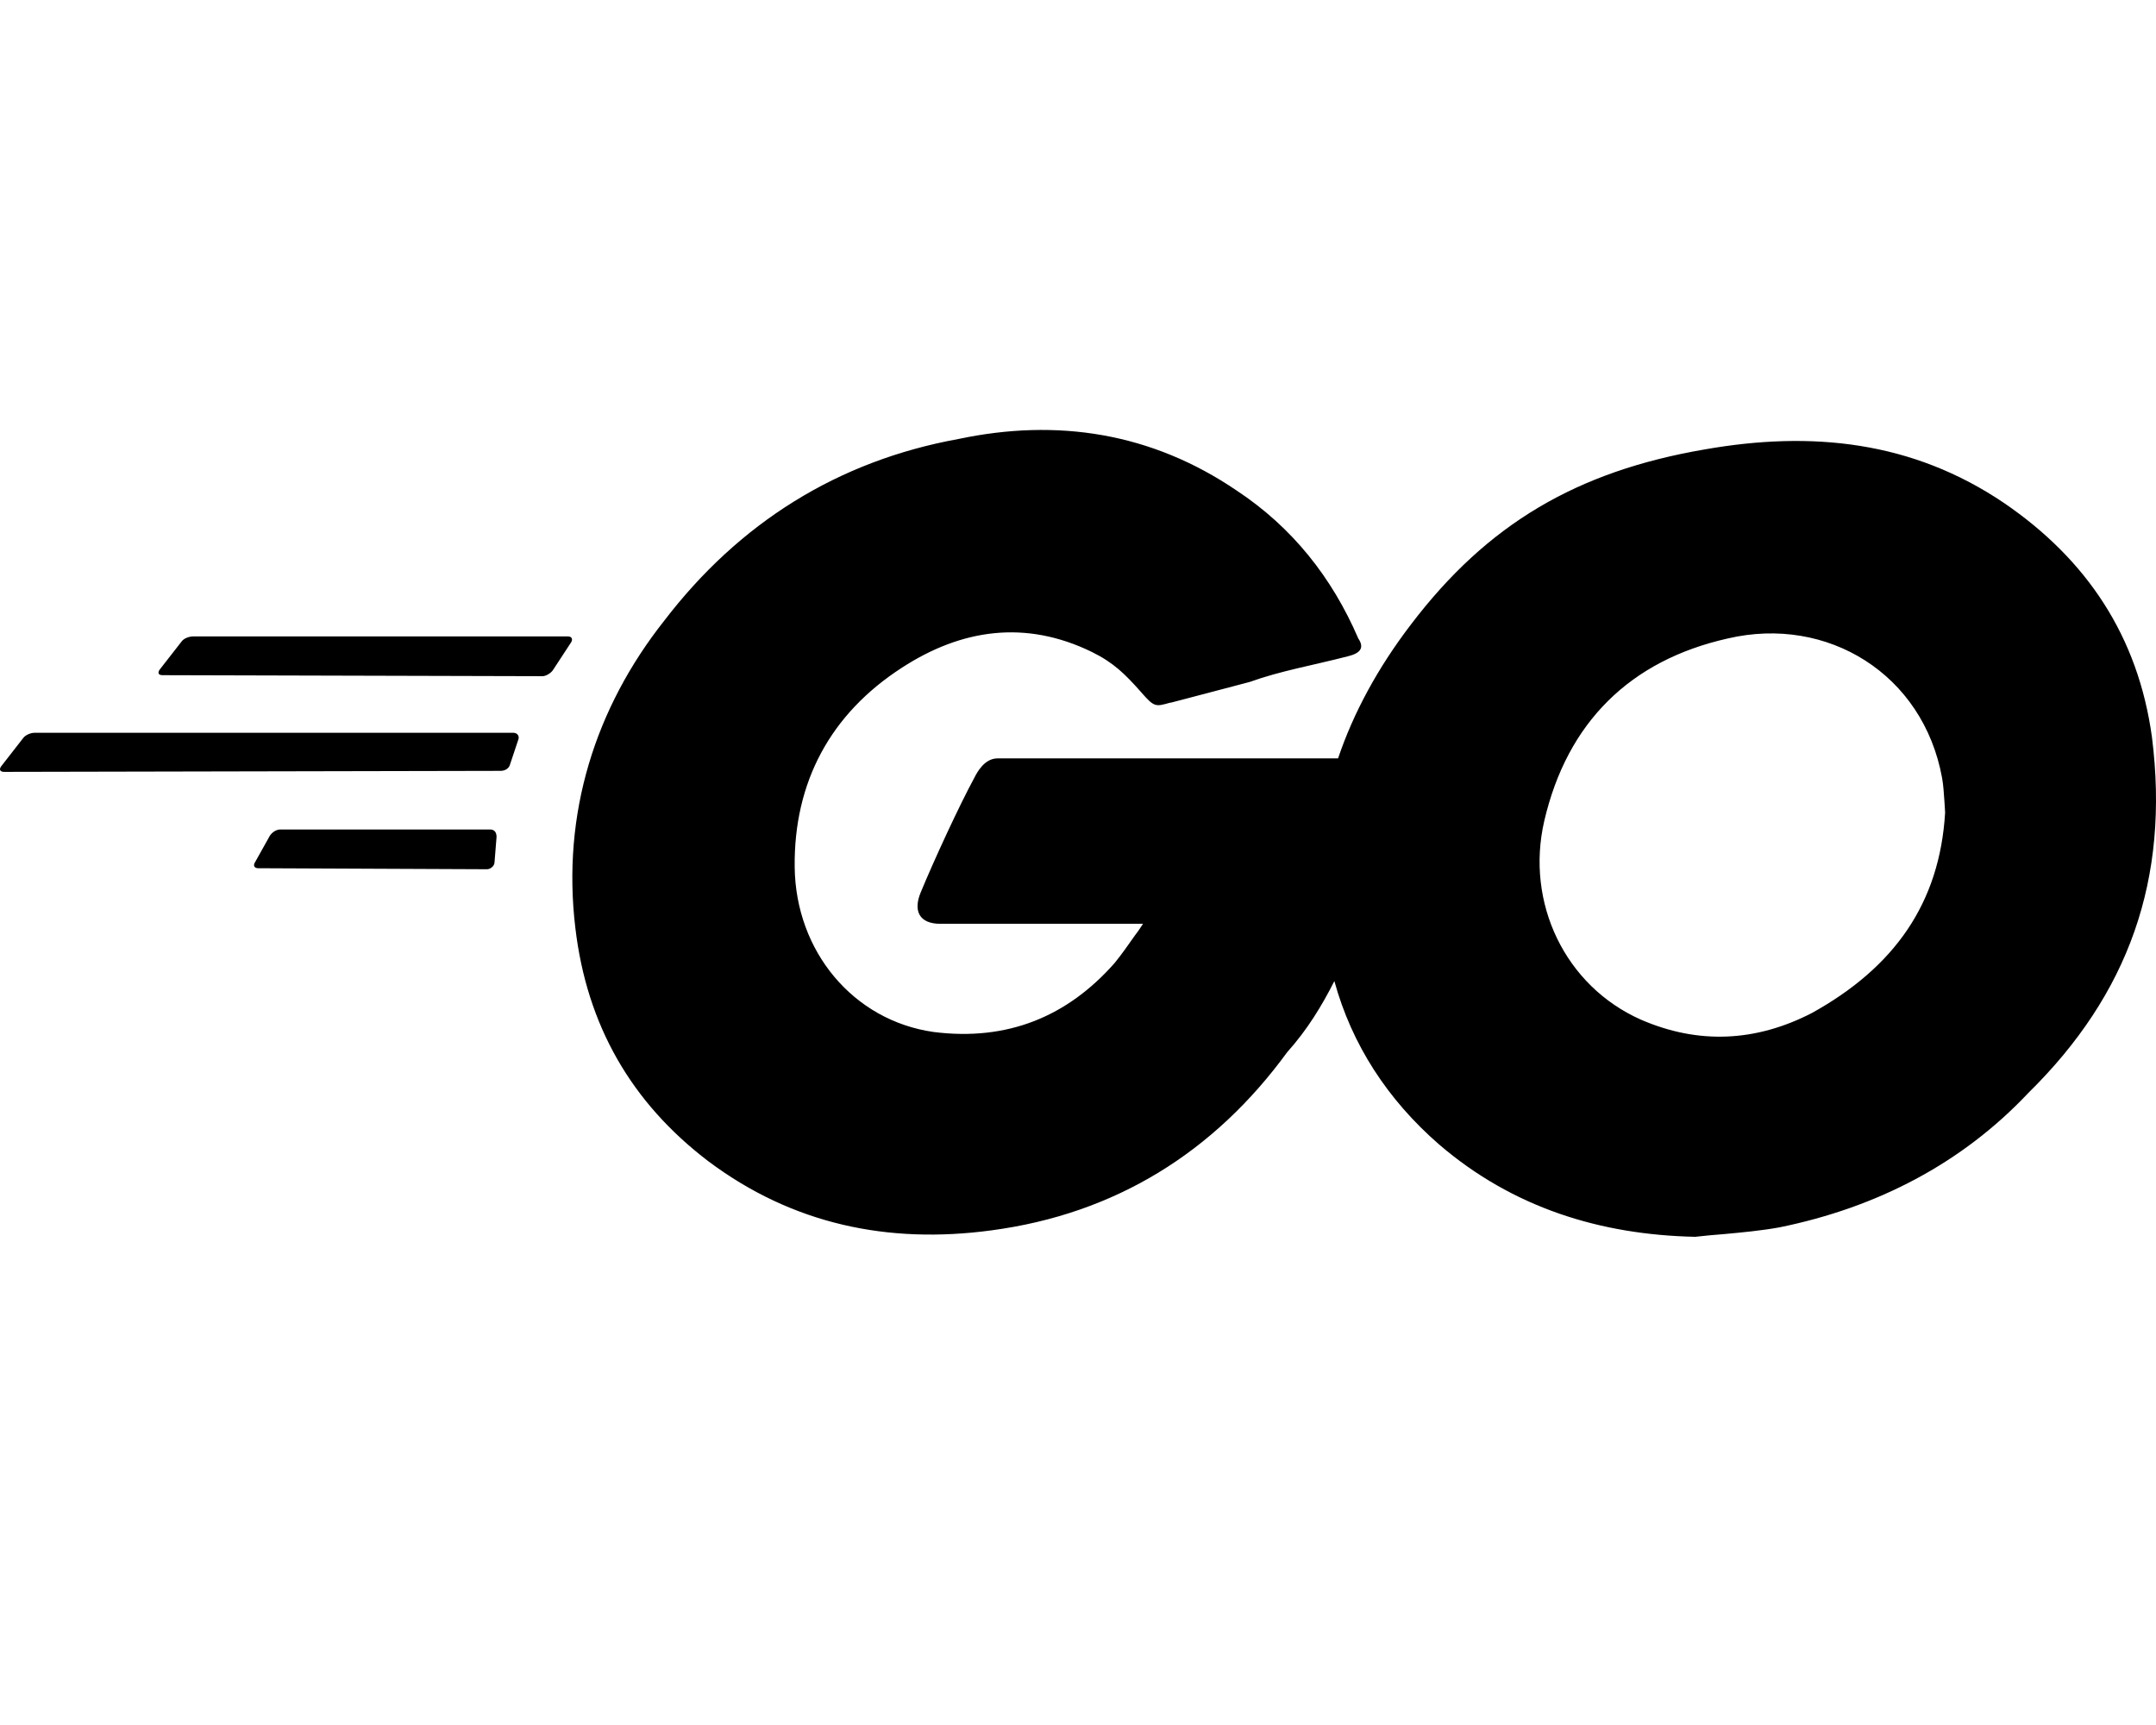
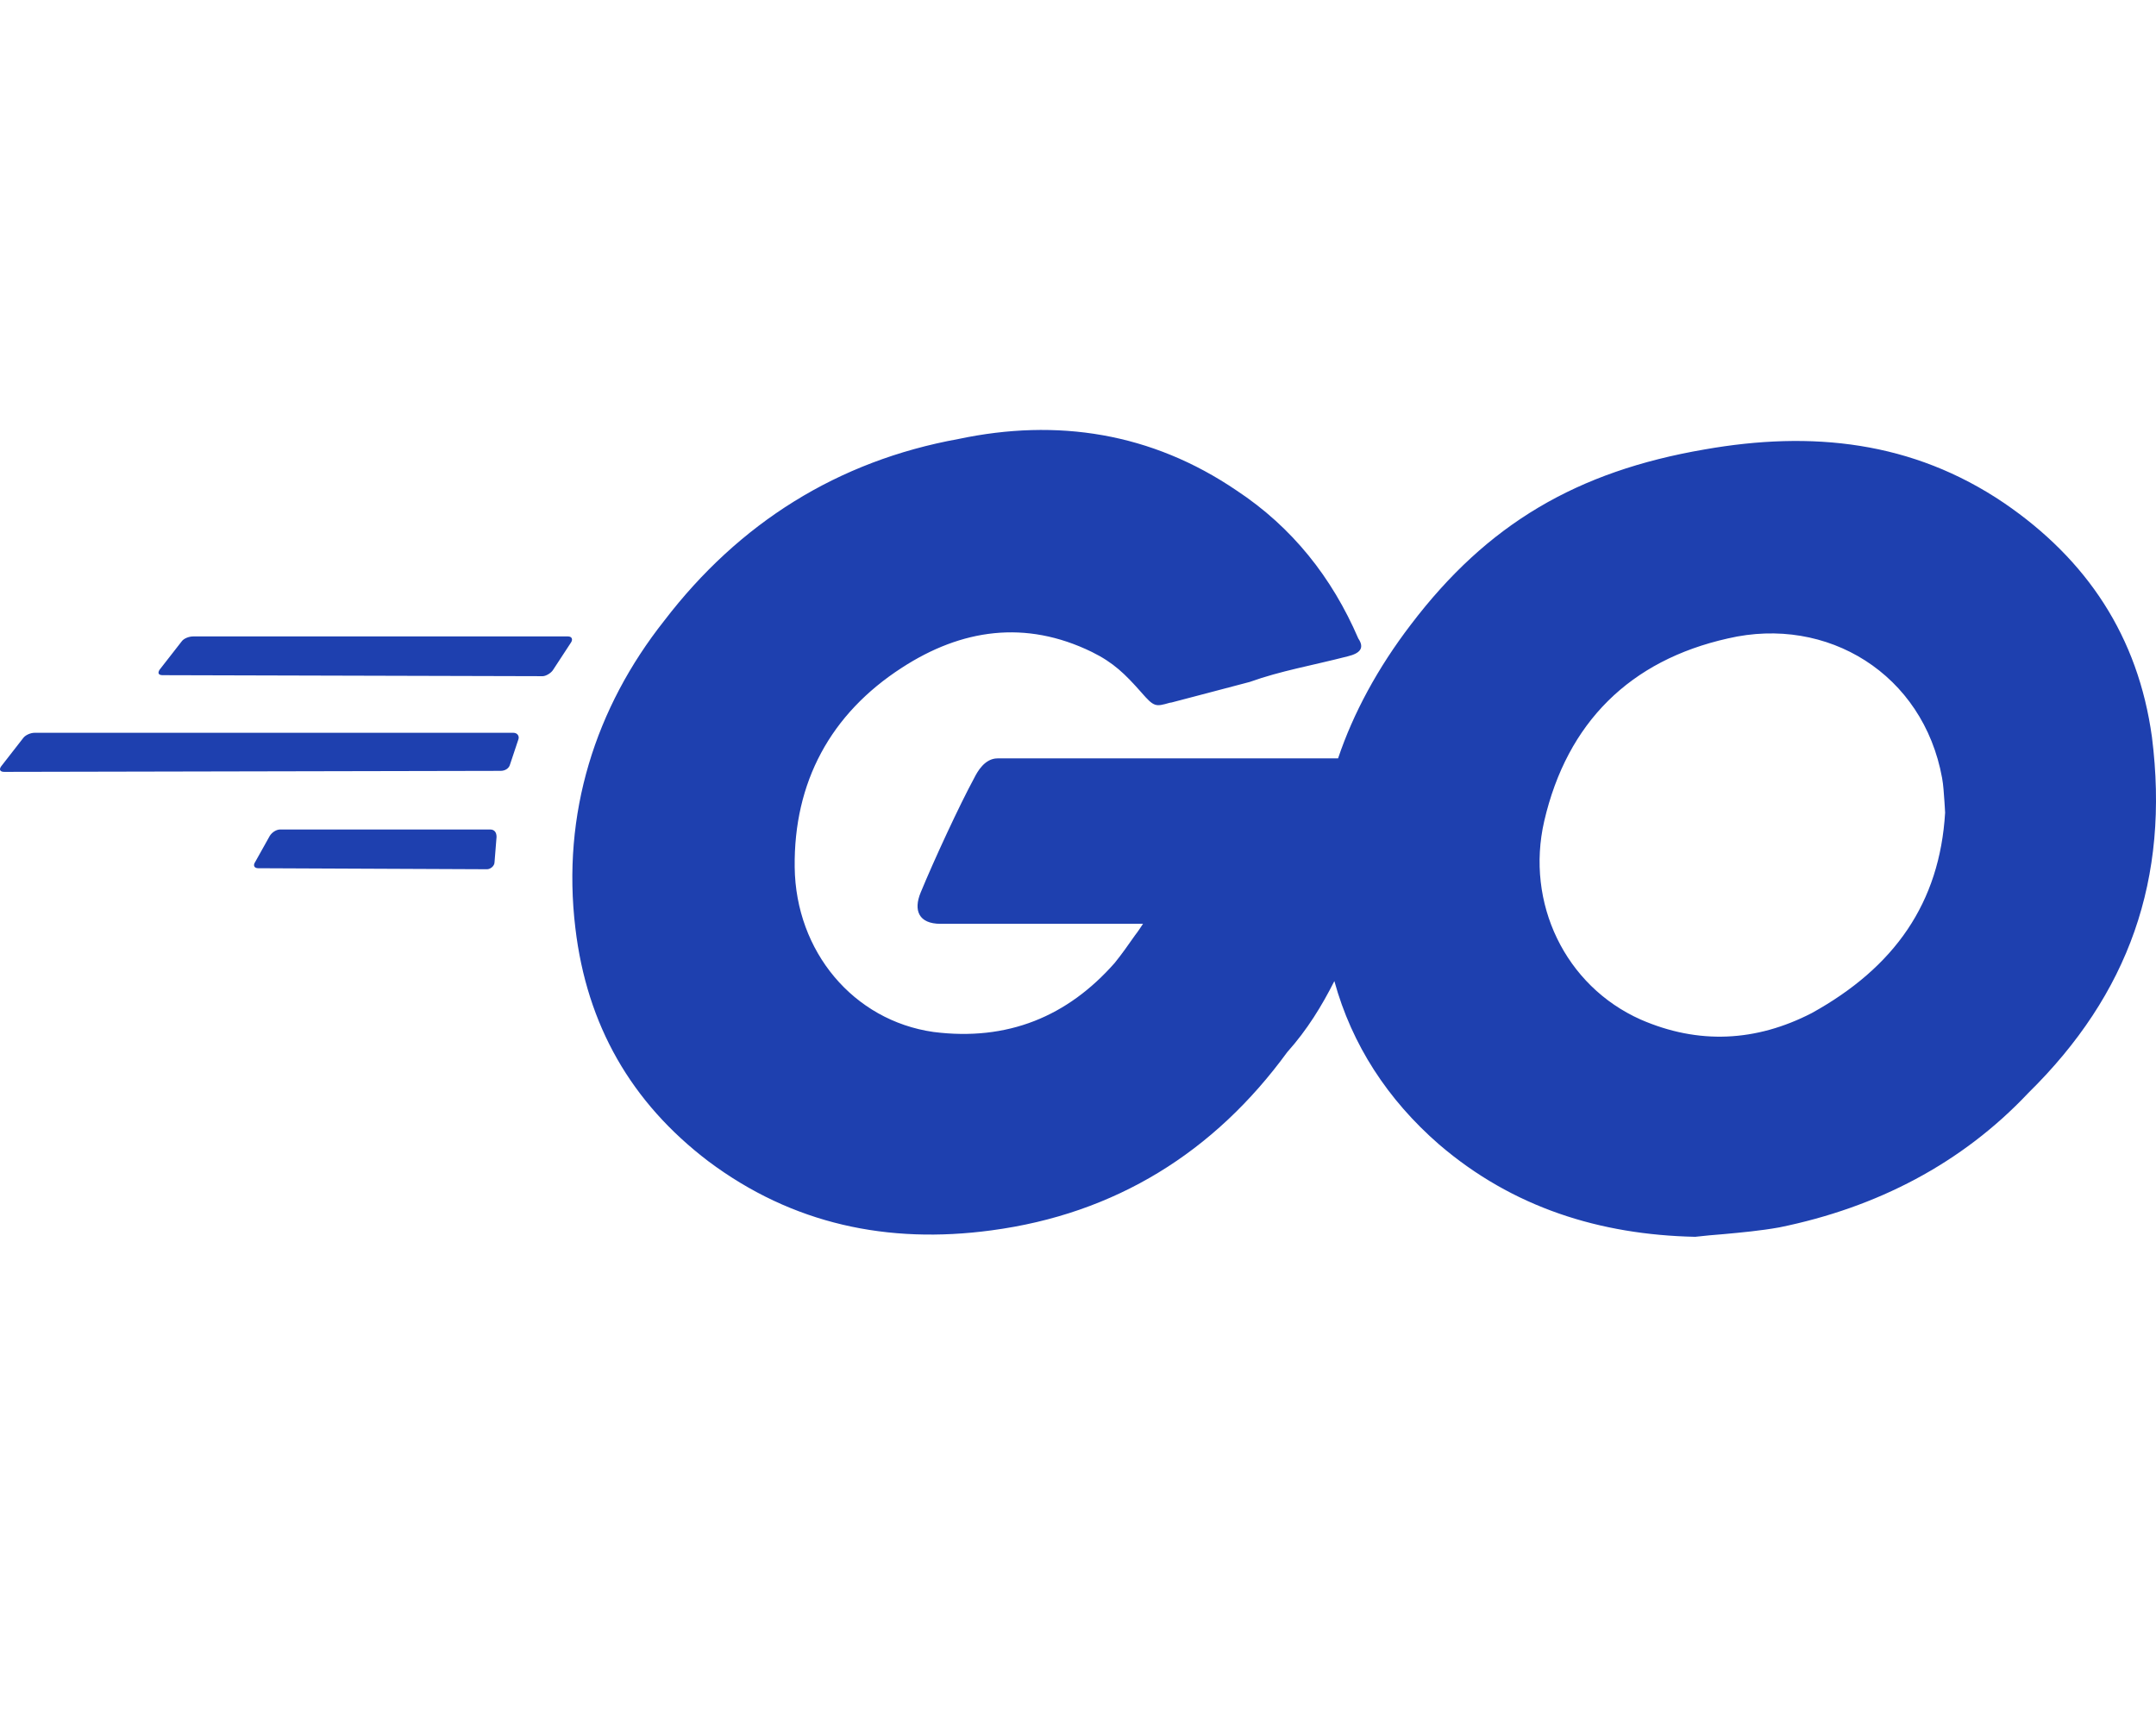
- <svg xmlns="http://www.w3.org/2000/svg" viewBox="0 0 640 512">
+ <svg xmlns="http://www.w3.org/2000/svg" viewBox="0 0 640 512" fill="#1e40af" style="background-color:new 0 0 0 225;">
  <path d="M400.1 194.8C389.2 197.6 380.2 199.1 371 202.4C363.7 204.3 356.3 206.3 347.8 208.5L347.2 208.6C343 209.8 342.6 209.9 338.7 205.4C334 200.1 330.6 196.7 324.1 193.5C304.4 183.9 285.4 186.7 267.7 198.2C246.5 211.9 235.6 232.2 235.9 257.4C236.2 282.4 253.3 302.9 277.1 306.3C299.1 309.1 316.9 301.7 330.9 285.8C333 283.2 334.9 280.5 337 277.5V277.5L337 277.5C337.8 276.5 338.5 275.4 339.3 274.2H279.2C272.7 274.2 271.1 270.2 273.3 264.9C277.3 255.2 284.8 239 289.2 230.9C290.1 229.1 292.3 225.1 296.1 225.1H397.2C401.7 211.7 409 198.2 418.8 185.4C441.5 155.5 468.1 139.9 506 133.4C537.8 127.8 567.7 130.9 594.9 149.3C619.5 166.1 634.7 188.9 638.8 218.8C644.1 260.9 631.9 295.1 602.1 324.4C582.4 345.3 557.2 358.4 528.2 364.3C522.6 365.3 517.1 365.8 511.7 366.3C508.8 366.5 506 366.8 503.2 367.1C474.9 366.5 449 358.4 427.2 339.7C411.9 326.4 401.3 310.1 396.1 291.2C392.4 298.5 388.1 305.6 382.1 312.3C360.5 341.9 331.2 360.3 294.2 365.2C263.6 369.3 235.3 363.4 210.3 344.7C187.3 327.2 174.2 304.2 170.8 275.5C166.7 241.5 176.7 210.1 197.2 184.2C219.4 155.2 248.7 136.8 284.5 130.3C313.8 124.1 341.8 128.4 367.1 145.6C383.6 156.5 395.4 171.4 403.2 189.5C405.1 192.3 403.8 193.9 400.1 194.8zM48.3 200.4C47.05 200.4 46.74 199.8 47.36 198.8L53.91 190.4C54.53 189.5 56.09 188.9 57.34 188.9H168.6C169.8 188.9 170.1 189.8 169.5 190.7L164.2 198.8C163.6 199.8 162 200.7 161.1 200.7L48.3 200.4zM1.246 229.1C0 229.1-.312 228.4 .312 227.5L6.855 219.1C7.479 218.2 9.037 217.5 10.28 217.5H152.4C153.6 217.5 154.2 218.5 153.9 219.4L151.4 226.9C151.1 228.1 149.9 228.8 148.6 228.8L1.246 229.1zM75.72 255.9C75.1 256.8 75.41 257.7 76.65 257.7L144.6 258C145.5 258 146.8 257.1 146.8 255.9L147.4 248.4C147.4 247.1 146.8 246.2 145.5 246.2H83.2C81.95 246.2 80.71 247.1 80.08 248.1L75.72 255.9zM577.2 237.9C577 235.3 576.9 233.1 576.5 230.9C570.9 200.1 542.5 182.6 512.9 189.5C483.9 196 465.2 214.4 458.4 243.7C452.8 268 464.6 292.6 487 302.6C504.2 310.1 521.3 309.2 537.8 300.7C562.4 287.1 575.8 268 577.4 241.2C577.3 240 577.3 238.9 577.2 237.9z" />
</svg>
